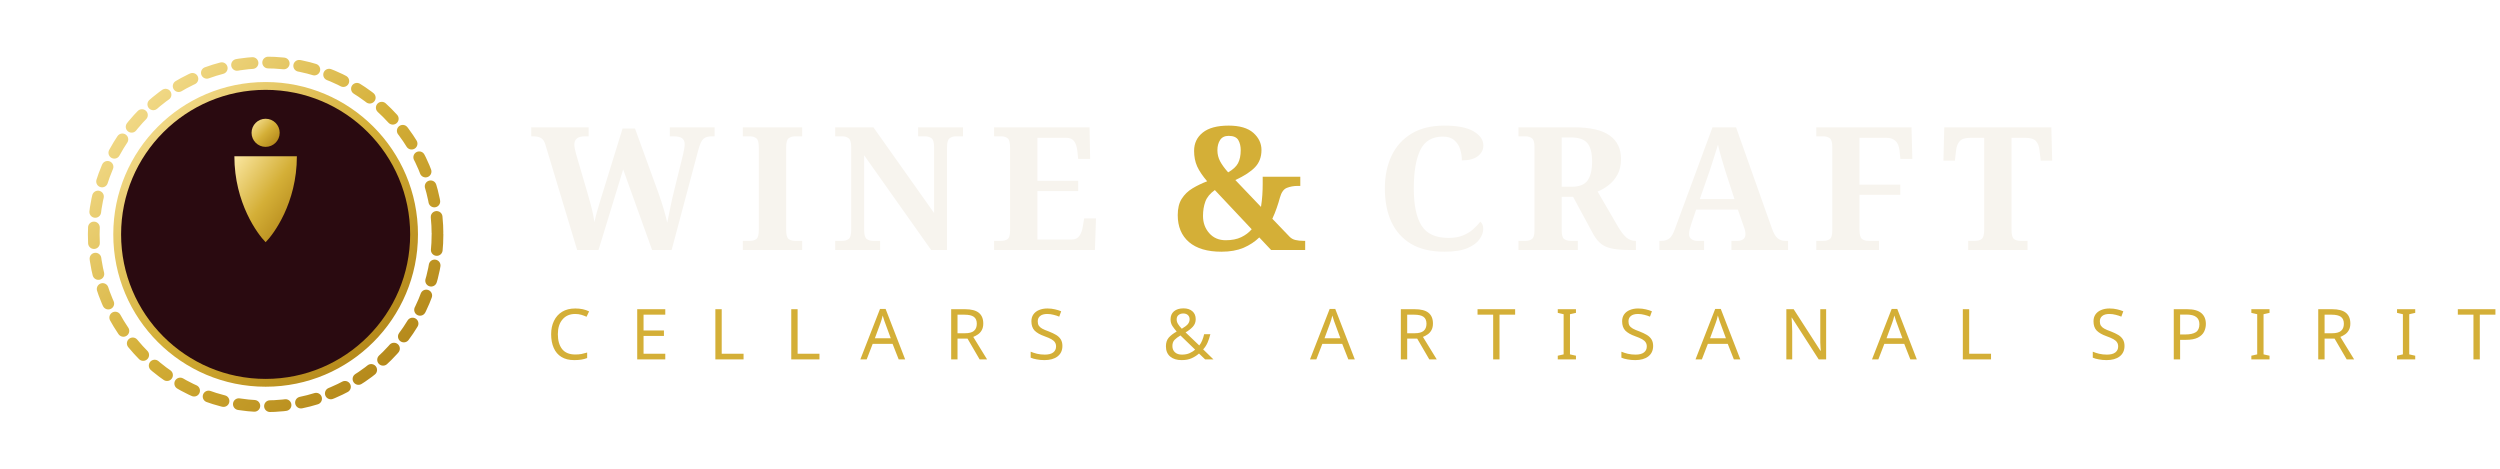
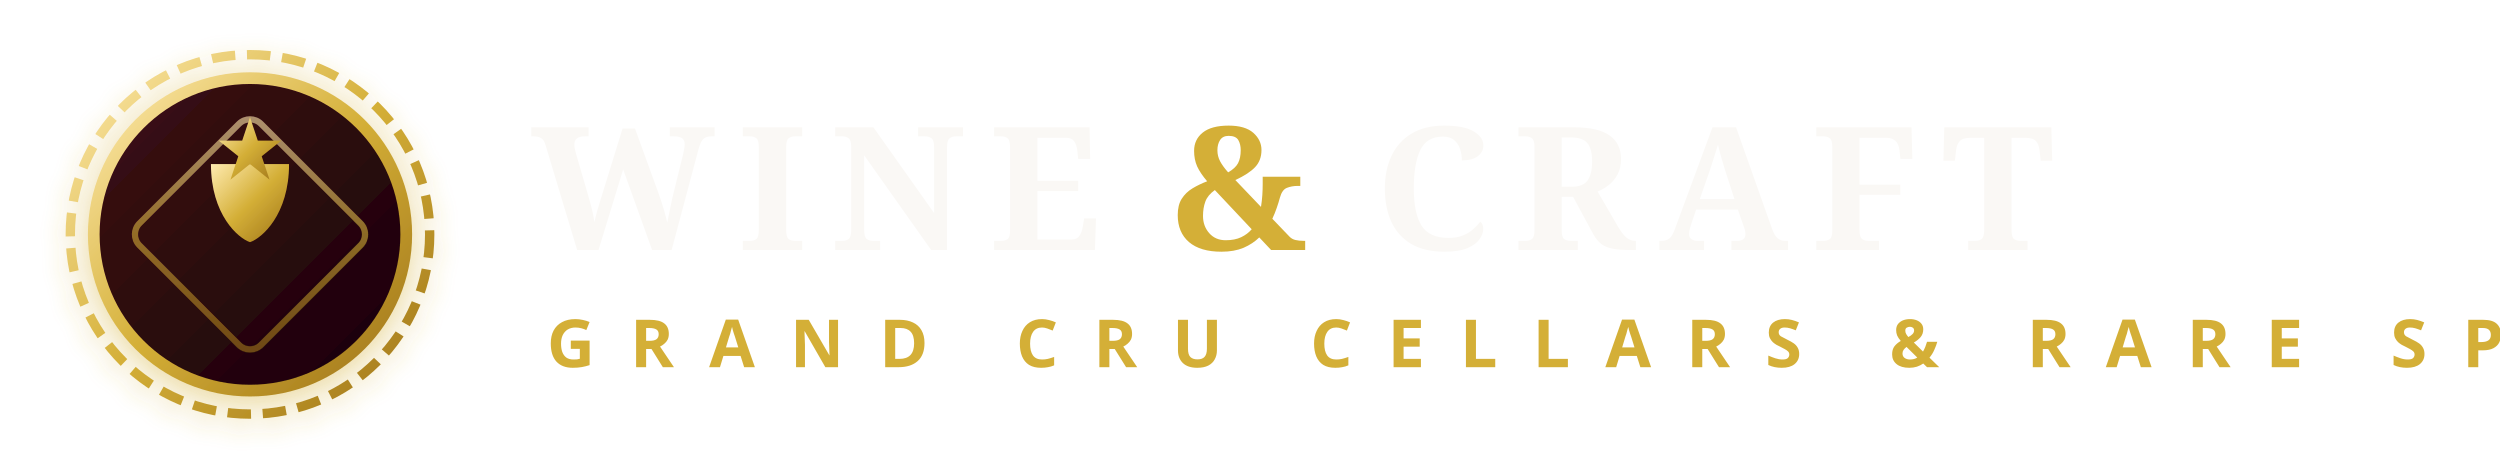
<svg xmlns="http://www.w3.org/2000/svg" viewBox="0 0 320 60" width="320" height="60">
  <defs>
    <linearGradient id="goldGradDark" x1="0%" y1="0%" x2="100%" y2="100%">
-       <stop offset="0%" stop-color="#FBE7A1" />
+       <stop offset="0%" stop-color="#FFEBB0" />
      <stop offset="50%" stop-color="#D4AF37" />
-       <stop offset="100%" stop-color="#AA7C11" />
+       <stop offset="100%" stop-color="#9E7319" />
    </linearGradient>
+     <linearGradient id="wineGradDark" x1="0%" y1="0%" x2="100%" y2="100%">
+       <stop offset="0%" stop-color="#3D0B14" />
+       <stop offset="100%" stop-color="#190408" />
+     </linearGradient>
+     <filter id="goldGlowDark" x="-20%" y="-20%" width="140%" height="140%">
+       <feDropShadow dx="0" dy="1" stdDeviation="1.5" flood-color="#D4AF37" flood-opacity="0.45" />
+     </filter>
  </defs>
-   <g transform="translate(10, 6)">
-     <circle cx="24" cy="24" r="22" fill="none" stroke="url(#goldGradDark)" stroke-width="1.5" stroke-linecap="round" stroke-dasharray="2 2" />
-     <circle cx="24" cy="24" r="19" fill="#2A0A10" stroke="url(#goldGradDark)" stroke-width="1" />
-     <path d="M20 14 H28 C28 20 25 24 24 25 C23 24 20 20 20 14 Z" fill="url(#goldGradDark)" />
-     <line x1="24" y1="25" x2="24" y2="32" stroke="url(#goldGradDark)" stroke-width="1.5" stroke-linecap="round" />
-     <line x1="19" y1="32" x2="29" y2="32" stroke="url(#goldGradDark)" stroke-width="1.5" stroke-linecap="round" />
-     <circle cx="24" cy="11" r="1.8" fill="url(#goldGradDark)" />
+   <g transform="translate(8, 6)" filter="url(#goldGlowDark)">
+     <circle cx="24" cy="24" r="23" fill="none" stroke="url(#goldGradDark)" stroke-width="1.2" stroke-dasharray="3 1.5" />
+     <circle cx="24" cy="24" r="20" fill="url(#wineGradDark)" stroke="url(#goldGradDark)" stroke-width="1.5" />
+     <rect x="13" y="13" width="22" height="22" rx="2" fill="none" stroke="url(#goldGradDark)" stroke-width="0.8" transform="rotate(45 24 24)" opacity="0.6" />
+     <path d="M19 15 H29 C29 21.5 25.5 24.5 24 25 C22.5 24.5 19 21.5 19 15 Z" fill="url(#goldGradDark)" />
+     <line x1="24" y1="25" x2="24" y2="33" stroke="url(#goldGradDark)" stroke-width="1.6" stroke-linecap="round" />
+     <line x1="18.5" y1="33" x2="29.5" y2="33" stroke="url(#goldGradDark)" stroke-width="1.6" stroke-linecap="round" />
+     <polygon points="24,9 25,12 28,12 25.5,14 26.5,17 24,15 21.5,17 22.5,14 20,12 23,12" fill="url(#goldGradDark)" />
  </g>
-   <text x="68" y="32" font-family="'Cinzel', 'Playfair Display', Georgia, serif" font-size="22" font-weight="700" letter-spacing="3" fill="#F7F4EE">WINE <tspan fill="#D4AF37">&amp;</tspan> CRAFT</text>
-   <text x="70" y="46" font-family="'Plus Jakarta Sans', sans-serif" font-size="9" font-weight="500" letter-spacing="5" fill="#D4AF37">CELLARS &amp; ARTISANAL SPIRITS</text>
+   <text x="68" y="32" font-family="'Cinzel', 'Playfair Display', Georgia, serif" font-size="22" font-weight="700" letter-spacing="3" fill="#FAF8F5">
+     WINE <tspan fill="#D4AF37">&amp;</tspan> CRAFT
+   </text>
+   <text x="70" y="47" font-family="'Plus Jakarta Sans', sans-serif" font-size="8.5" font-weight="600" letter-spacing="4.5" fill="#D4AF37">
+     GRAND CRU CELLARS &amp; RARE SPIRITS
+   </text>
</svg>
